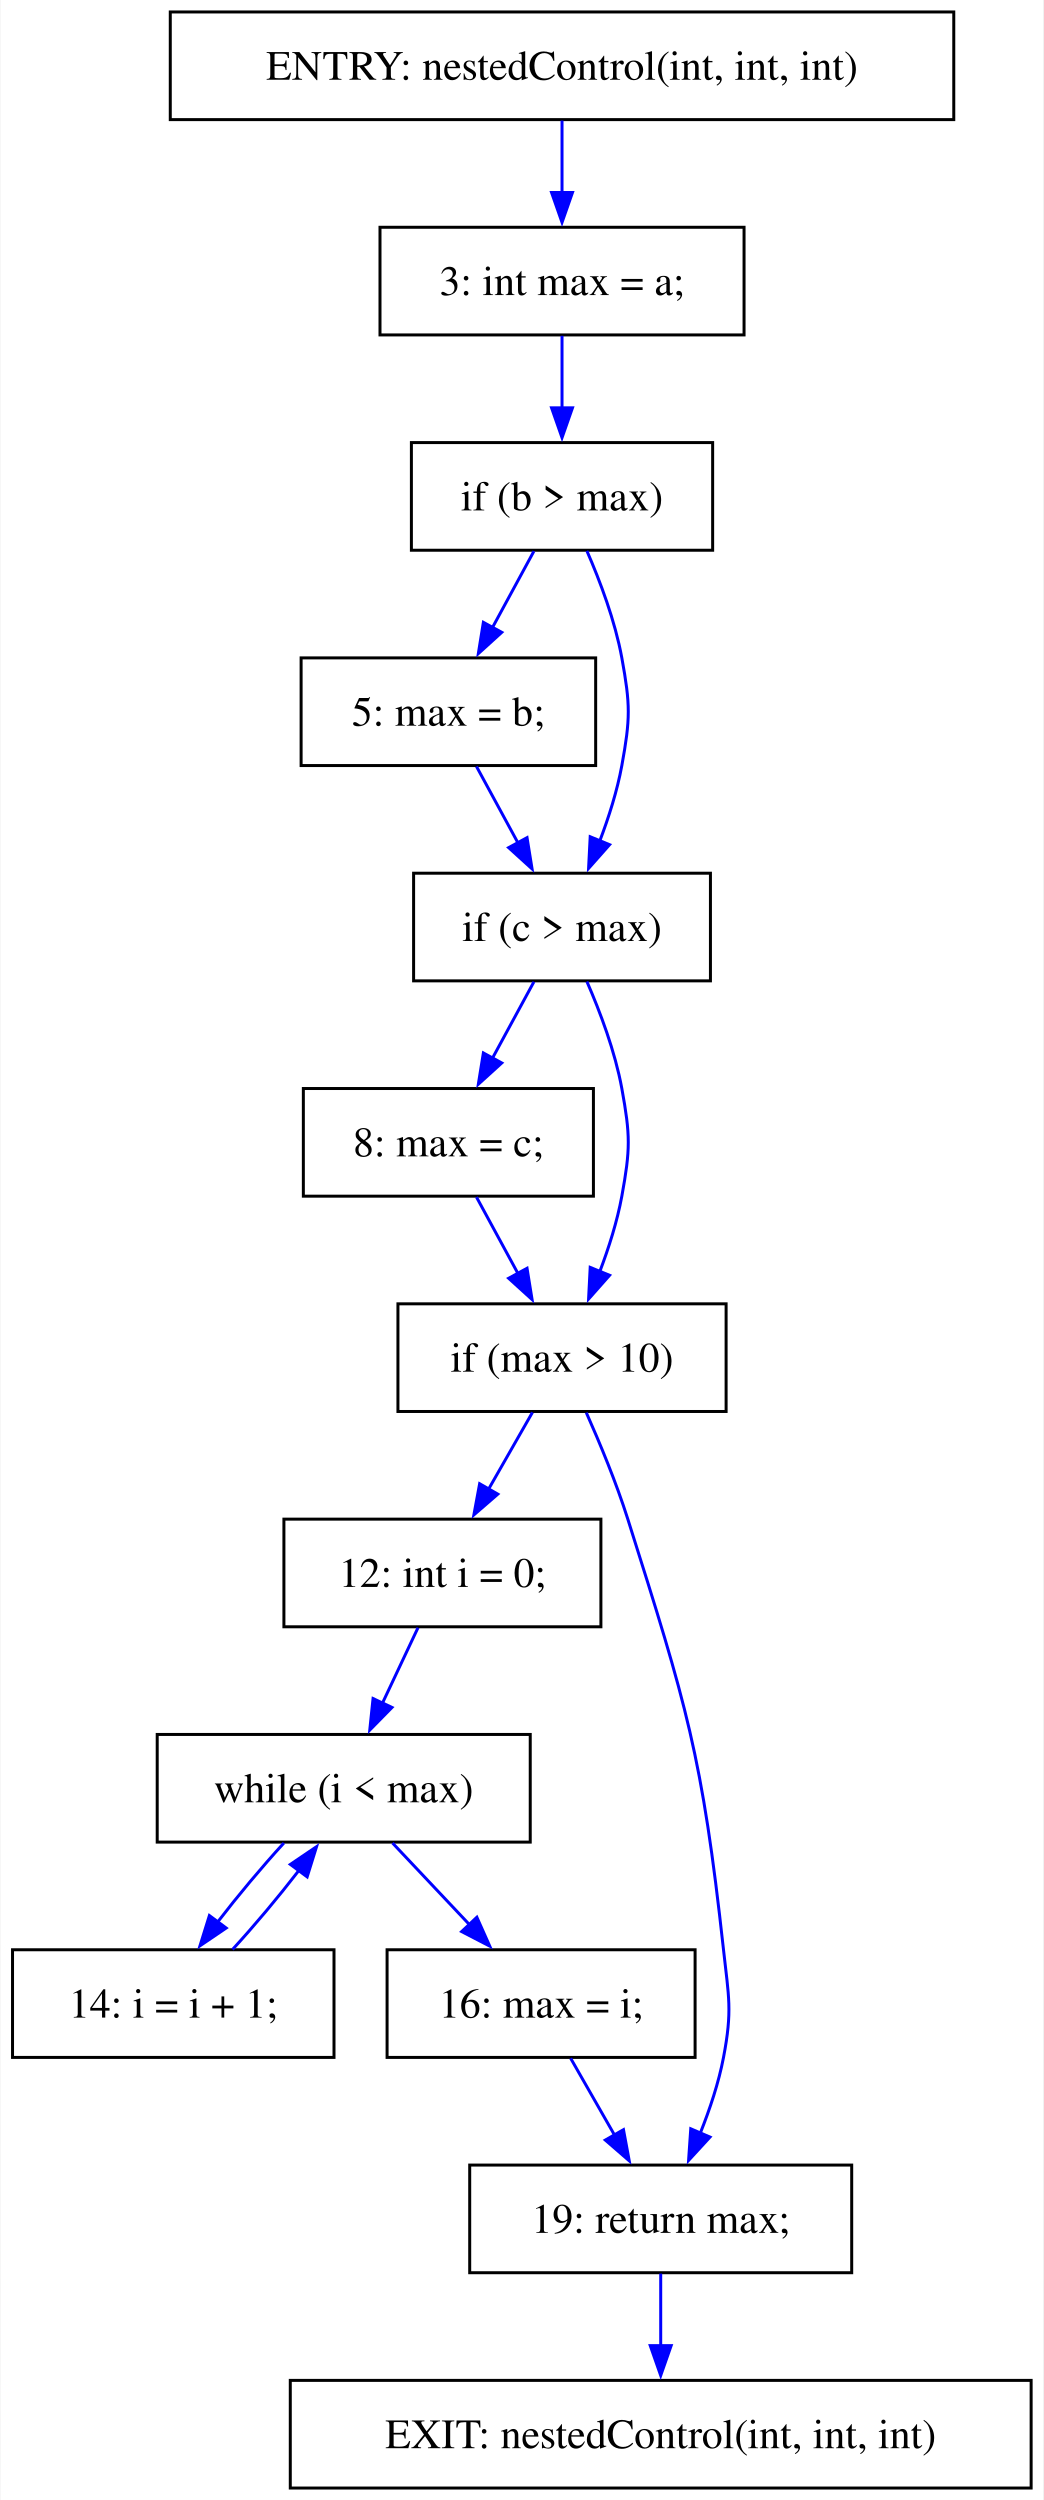
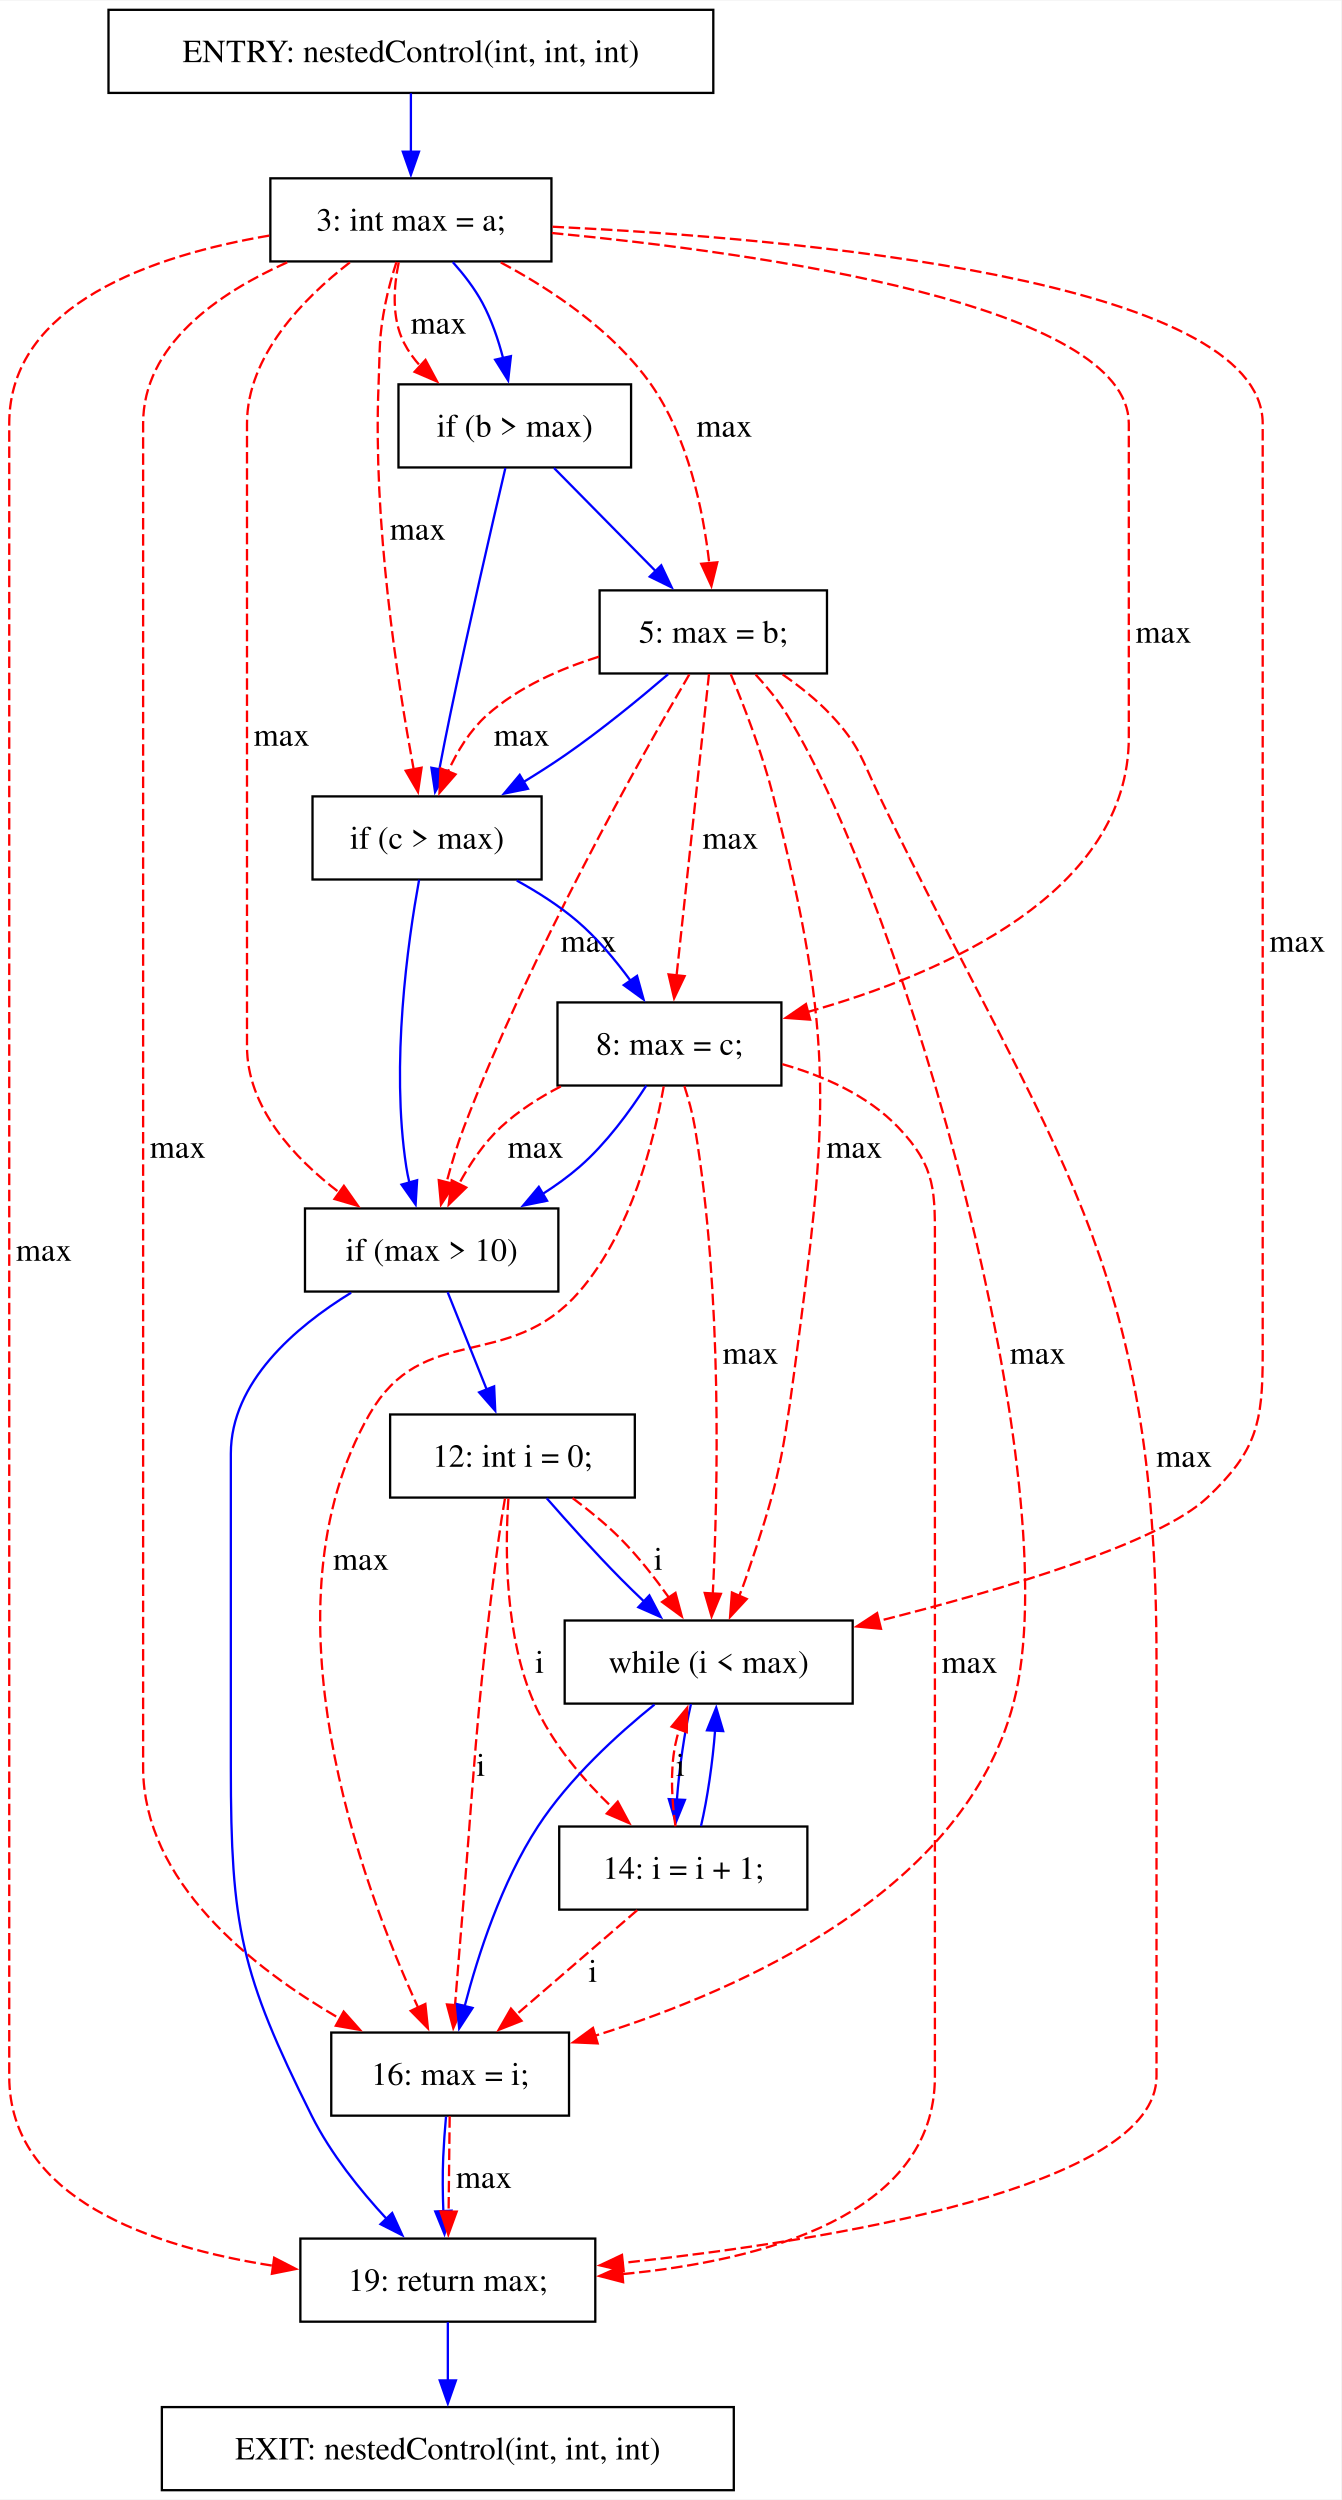
- <svg xmlns="http://www.w3.org/2000/svg" width="349pt" height="836pt" viewBox="0.00 0.00 348.62 836.00">
-   <g id="graph0" class="graph" transform="scale(1 1) rotate(0) translate(4 832)">
-     <polygon fill="white" stroke="none" points="-4,4 -4,-832 344.62,-832 344.62,4 -4,4" />
+ <svg xmlns="http://www.w3.org/2000/svg" width="581pt" height="1083pt" viewBox="0.00 0.00 581.00 1082.50">
+   <g id="graph0" class="graph" transform="scale(1 1) rotate(0) translate(4 1078.5)">
+     <polygon fill="white" stroke="none" points="-4,4 -4,-1078.5 577,-1078.5 577,4 -4,4" />
    <g id="node1" class="node">
-       <polygon fill="none" stroke="black" points="314.75,-828 52.75,-828 52.75,-792 314.75,-792 314.75,-828" />
-       <text text-anchor="middle" x="183.75" y="-805.33" font-family="Times,serif" font-size="14.00">ENTRY: nestedControl(int, int, int)</text>
+       <polygon fill="none" stroke="black" points="305,-1074.5 43,-1074.5 43,-1038.5 305,-1038.5 305,-1074.5" />
+       <text text-anchor="middle" x="174" y="-1051.83" font-family="Times,serif" font-size="14.00">ENTRY: nestedControl(int, int, int)</text>
    </g>
    <g id="node3" class="node">
-       <polygon fill="none" stroke="black" points="244.62,-756 122.88,-756 122.88,-720 244.62,-720 244.62,-756" />
-       <text text-anchor="middle" x="183.75" y="-733.33" font-family="Times,serif" font-size="14.00">3: int max = a;</text>
+       <polygon fill="none" stroke="black" points="234.88,-1001.5 113.12,-1001.5 113.12,-965.5 234.88,-965.5 234.88,-1001.5" />
+       <text text-anchor="middle" x="174" y="-978.83" font-family="Times,serif" font-size="14.00">3: int max = a;</text>
    </g>
    <g id="edge5" class="edge">
-       <path fill="none" stroke="blue" d="M183.75,-791.7C183.75,-784.41 183.75,-775.73 183.75,-767.54" />
-       <polygon fill="blue" stroke="blue" points="187.25,-767.62 183.75,-757.62 180.25,-767.62 187.25,-767.62" />
+       <path fill="none" stroke="blue" d="M174,-1038.31C174,-1030.73 174,-1021.6 174,-1013.04" />
+       <polygon fill="blue" stroke="blue" points="177.5,-1013.04 174,-1003.04 170.5,-1013.04 177.5,-1013.04" />
    </g>
    <g id="node2" class="node">
-       <polygon fill="none" stroke="black" points="340.62,-36 92.88,-36 92.88,0 340.62,0 340.62,-36" />
-       <text text-anchor="middle" x="216.75" y="-13.32" font-family="Times,serif" font-size="14.00">EXIT: nestedControl(int, int, int)</text>
+       <polygon fill="none" stroke="black" points="313.88,-36 66.12,-36 66.12,0 313.88,0 313.88,-36" />
+       <text text-anchor="middle" x="190" y="-13.32" font-family="Times,serif" font-size="14.00">EXIT: nestedControl(int, int, int)</text>
    </g>
    <g id="node4" class="node">
-       <polygon fill="none" stroke="black" points="234.12,-684 133.38,-684 133.38,-648 234.12,-648 234.12,-684" />
-       <text text-anchor="middle" x="183.75" y="-661.33" font-family="Times,serif" font-size="14.00">if (b &gt; max)</text>
+       <polygon fill="none" stroke="black" points="269.38,-912.25 168.62,-912.25 168.62,-876.25 269.38,-876.25 269.38,-912.25" />
+       <text text-anchor="middle" x="219" y="-889.58" font-family="Times,serif" font-size="14.00">if (b &gt; max)</text>
    </g>
    <g id="edge6" class="edge">
-       <path fill="none" stroke="blue" d="M183.75,-719.7C183.75,-712.41 183.75,-703.73 183.75,-695.54" />
-       <polygon fill="blue" stroke="blue" points="187.25,-695.62 183.75,-685.62 180.25,-695.62 187.25,-695.62" />
+       <path fill="none" stroke="blue" d="M192.16,-965.19C196.9,-959.89 201.62,-953.79 205,-947.5 208.94,-940.16 211.84,-931.64 213.93,-923.63" />
+       <polygon fill="blue" stroke="blue" points="217.33,-924.47 216.13,-913.94 210.5,-922.92 217.33,-924.47" />
+     </g>
+     <g id="edge17" class="edge">
+       <path fill="none" stroke="red" stroke-dasharray="5,2" d="M168.74,-965.12C166.53,-954.5 165.56,-940.94 171,-930.25 172.89,-926.54 175.37,-923.13 178.22,-920.01" />
+       <polygon fill="red" stroke="red" points="180.33,-922.83 185.33,-913.49 175.6,-917.67 180.33,-922.83" />
+       <text text-anchor="middle" x="186" y="-934.2" font-family="Times,serif" font-size="14.00">max</text>
    </g>
    <g id="node5" class="node">
-       <polygon fill="none" stroke="black" points="195,-612 96.5,-612 96.5,-576 195,-576 195,-612" />
-       <text text-anchor="middle" x="145.75" y="-589.33" font-family="Times,serif" font-size="14.00">5: max = b;</text>
+       <polygon fill="none" stroke="black" points="354.25,-823 255.75,-823 255.75,-787 354.25,-787 354.25,-823" />
+       <text text-anchor="middle" x="305" y="-800.33" font-family="Times,serif" font-size="14.00">5: max = b;</text>
+     </g>
+     <g id="edge18" class="edge">
+       <path fill="none" stroke="red" stroke-dasharray="5,2" d="M212.94,-965.04C235.14,-953.18 261.71,-935.42 278,-912.25 294.15,-889.29 300.65,-857.51 303.26,-834.71" />
+       <polygon fill="red" stroke="red" points="306.73,-835.17 304.18,-824.89 299.76,-834.52 306.73,-835.17" />
+       <text text-anchor="middle" x="309.79" y="-889.58" font-family="Times,serif" font-size="14.00">max</text>
+     </g>
+     <g id="node6" class="node">
+       <polygon fill="none" stroke="black" points="230.62,-733.75 131.38,-733.75 131.38,-697.75 230.62,-697.75 230.62,-733.75" />
+       <text text-anchor="middle" x="181" y="-711.08" font-family="Times,serif" font-size="14.00">if (c &gt; max)</text>
+     </g>
+     <g id="edge19" class="edge">
+       <path fill="none" stroke="red" stroke-dasharray="5,2" d="M167.75,-965.25C165.95,-959.65 164.16,-953.37 163,-947.5 159.96,-932.07 160.67,-927.96 160,-912.25 157.47,-852.7 168.16,-783.44 175.21,-745.41" />
+       <polygon fill="red" stroke="red" points="178.63,-746.18 177.07,-735.7 171.75,-744.87 178.63,-746.18" />
+       <text text-anchor="middle" x="176.97" y="-844.95" font-family="Times,serif" font-size="14.00">max</text>
+     </g>
+     <g id="node7" class="node">
+       <polygon fill="none" stroke="black" points="334.5,-644.5 237.5,-644.5 237.5,-608.5 334.5,-608.5 334.5,-644.5" />
+       <text text-anchor="middle" x="286" y="-621.83" font-family="Times,serif" font-size="14.00">8: max = c;</text>
+     </g>
+     <g id="edge20" class="edge">
+       <path fill="none" stroke="red" stroke-dasharray="5,2" d="M235.07,-977.81C325.64,-969.16 485,-946.63 485,-895.25 485,-895.25 485,-895.25 485,-759.38 485,-691.92 404.56,-656.93 345.97,-640.39" />
+       <polygon fill="red" stroke="red" points="346.96,-637.04 336.4,-637.81 345.14,-643.8 346.96,-637.04" />
+       <text text-anchor="middle" x="500" y="-800.33" font-family="Times,serif" font-size="14.00">max</text>
+     </g>
+     <g id="node8" class="node">
+       <polygon fill="none" stroke="black" points="237.88,-555.25 128.12,-555.25 128.12,-519.25 237.88,-519.25 237.88,-555.25" />
+       <text text-anchor="middle" x="183" y="-532.58" font-family="Times,serif" font-size="14.00">if (max &gt; 10)</text>
+     </g>
+     <g id="edge21" class="edge">
+       <path fill="none" stroke="red" stroke-dasharray="5,2" d="M147.56,-965.08C127.38,-949.46 103,-924.54 103,-895.25 103,-895.25 103,-895.25 103,-625.5 103,-599.12 123.11,-577.26 143.16,-562.02" />
+       <polygon fill="red" stroke="red" points="144.97,-565.04 151.07,-556.37 140.9,-559.34 144.97,-565.04" />
+       <text text-anchor="middle" x="118" y="-755.7" font-family="Times,serif" font-size="14.00">max</text>
+     </g>
+     <g id="node10" class="node">
+       <polygon fill="none" stroke="black" points="365.38,-376.75 240.62,-376.75 240.62,-340.75 365.38,-340.75 365.38,-376.75" />
+       <text text-anchor="middle" x="303" y="-354.07" font-family="Times,serif" font-size="14.00">while (i &lt; max)</text>
+     </g>
+     <g id="edge22" class="edge">
+       <path fill="none" stroke="red" stroke-dasharray="5,2" d="M235.35,-980.54C340.27,-975.51 543,-957.71 543,-895.25 543,-895.25 543,-895.25 543,-491.62 543,-462.23 540.37,-450.18 519,-430 498.05,-410.21 430.6,-390.11 376.58,-376.52" />
+       <polygon fill="red" stroke="red" points="377.64,-373.17 367.1,-374.16 375.96,-379.97 377.64,-373.17" />
+       <text text-anchor="middle" x="558" y="-666.45" font-family="Times,serif" font-size="14.00">max</text>
+     </g>
+     <g id="node12" class="node">
+       <polygon fill="none" stroke="black" points="242.5,-198.25 139.5,-198.25 139.5,-162.25 242.5,-162.25 242.5,-198.25" />
+       <text text-anchor="middle" x="191" y="-175.57" font-family="Times,serif" font-size="14.00">16: max = i;</text>
+     </g>
+     <g id="edge23" class="edge">
+       <path fill="none" stroke="red" stroke-dasharray="5,2" d="M120.41,-965.1C90.02,-951.51 58,-929.14 58,-895.25 58,-895.25 58,-895.25 58,-313.12 58,-263.58 105.12,-226.29 143.27,-204.22" />
+       <polygon fill="red" stroke="red" points="144.88,-207.33 151.92,-199.41 141.48,-201.21 144.88,-207.33" />
+       <text text-anchor="middle" x="73" y="-577.2" font-family="Times,serif" font-size="14.00">max</text>
+     </g>
+     <g id="node13" class="node">
+       <polygon fill="none" stroke="black" points="253.88,-109 126.12,-109 126.12,-73 253.88,-73 253.88,-109" />
+       <text text-anchor="middle" x="190" y="-86.33" font-family="Times,serif" font-size="14.00">19: return max;</text>
+     </g>
+     <g id="edge24" class="edge">
+       <path fill="none" stroke="red" stroke-dasharray="5,2" d="M112.65,-976.69C62.56,-968.16 0,-947.12 0,-895.25 0,-895.25 0,-895.25 0,-179.25 0,-126.39 61.49,-105.43 114.51,-97.19" />
+       <polygon fill="red" stroke="red" points="114.76,-100.69 124.18,-95.83 113.79,-93.76 114.76,-100.69" />
+       <text text-anchor="middle" x="15" y="-532.58" font-family="Times,serif" font-size="14.00">max</text>
    </g>
    <g id="edge1" class="edge">
-       <path fill="none" stroke="blue" d="M174.36,-647.7C170.17,-639.98 165.14,-630.71 160.47,-622.11" />
-       <polygon fill="blue" stroke="blue" points="163.6,-620.55 155.76,-613.43 157.45,-623.89 163.6,-620.55" />
-     </g>
-     <g id="node6" class="node">
-       <polygon fill="none" stroke="black" points="233.38,-540 134.12,-540 134.12,-504 233.38,-504 233.38,-540" />
-       <text text-anchor="middle" x="183.75" y="-517.33" font-family="Times,serif" font-size="14.00">if (c &gt; max)</text>
+       <path fill="none" stroke="blue" d="M235.99,-876.01C248.59,-863.23 265.97,-845.59 280.14,-831.22" />
+       <polygon fill="blue" stroke="blue" points="282.45,-833.86 286.98,-824.28 277.47,-828.94 282.45,-833.86" />
    </g>
    <g id="edge8" class="edge">
-       <path fill="none" stroke="blue" d="M192.06,-647.79C196.49,-637.63 201.49,-624.38 203.75,-612 206.62,-596.26 206.62,-591.74 203.75,-576 202.21,-567.58 199.41,-558.77 196.38,-550.79" />
-       <polygon fill="blue" stroke="blue" points="199.65,-549.54 192.63,-541.61 193.17,-552.19 199.65,-549.54" />
+       <path fill="none" stroke="blue" d="M214.93,-876C209.31,-852.04 198.98,-807.32 191,-769 189.4,-761.31 187.76,-752.97 186.28,-745.26" />
+       <polygon fill="blue" stroke="blue" points="189.77,-744.86 184.47,-735.68 182.89,-746.16 189.77,-744.86" />
    </g>
    <g id="edge7" class="edge">
-       <path fill="none" stroke="blue" d="M155.14,-575.7C159.33,-567.98 164.36,-558.71 169.03,-550.11" />
-       <polygon fill="blue" stroke="blue" points="172.05,-551.89 173.74,-541.43 165.9,-548.55 172.05,-551.89" />
-     </g>
-     <g id="node7" class="node">
-       <polygon fill="none" stroke="black" points="194.25,-468 97.25,-468 97.25,-432 194.25,-432 194.25,-468" />
-       <text text-anchor="middle" x="145.75" y="-445.32" font-family="Times,serif" font-size="14.00">8: max = c;</text>
+       <path fill="none" stroke="blue" d="M285.45,-786.69C273.09,-776.09 256.56,-762.54 241,-751.75 235.21,-747.74 228.94,-743.73 222.71,-739.94" />
+       <polygon fill="blue" stroke="blue" points="224.71,-737.06 214.33,-734.96 221.14,-743.08 224.71,-737.06" />
+     </g>
+     <g id="edge25" class="edge">
+       <path fill="none" stroke="red" stroke-dasharray="5,2" d="M255.48,-794.29C238.6,-789.04 220.58,-781.05 207,-769 199.57,-762.4 194.01,-753.18 189.99,-744.33" />
+       <polygon fill="red" stroke="red" points="193.34,-743.29 186.38,-735.31 186.84,-745.89 193.34,-743.29" />
+       <text text-anchor="middle" x="222" y="-755.7" font-family="Times,serif" font-size="14.00">max</text>
+     </g>
+     <g id="edge26" class="edge">
+       <path fill="none" stroke="red" stroke-dasharray="5,2" d="M303.14,-786.76C299.87,-756.31 293.02,-692.76 289.05,-655.8" />
+       <polygon fill="red" stroke="red" points="292.58,-655.89 288.03,-646.32 285.62,-656.64 292.58,-655.89" />
+       <text text-anchor="middle" x="312.39" y="-711.08" font-family="Times,serif" font-size="14.00">max</text>
+     </g>
+     <g id="edge27" class="edge">
+       <path fill="none" stroke="red" stroke-dasharray="5,2" d="M294.61,-786.57C273.69,-750.87 225.99,-666.36 197,-590.5 194.07,-582.84 191.51,-574.32 189.41,-566.43" />
+       <polygon fill="red" stroke="red" points="192.86,-565.79 187.04,-556.94 186.07,-567.49 192.86,-565.79" />
+       <text text-anchor="middle" x="250.96" y="-666.45" font-family="Times,serif" font-size="14.00">max</text>
+     </g>
+     <g id="edge28" class="edge">
+       <path fill="none" stroke="red" stroke-dasharray="5,2" d="M312.56,-786.71C318.41,-772.69 326.28,-752.27 331,-733.75 358.43,-626.12 354.58,-594.11 340,-484 334.65,-443.6 332.2,-433.3 319,-394.75 318.17,-392.34 317.24,-389.86 316.24,-387.4" />
+       <polygon fill="red" stroke="red" points="319.48,-386.07 312.27,-378.31 313.07,-388.87 319.48,-386.07" />
+       <text text-anchor="middle" x="366.07" y="-577.2" font-family="Times,serif" font-size="14.00">max</text>
+     </g>
+     <g id="edge29" class="edge">
+       <path fill="none" stroke="red" stroke-dasharray="5,2" d="M323.34,-786.53C328.23,-781.23 333.2,-775.17 337,-769 388.22,-685.89 459.91,-435.14 435,-340.75 413.73,-260.15 318.81,-217.23 253.83,-196.88" />
+       <polygon fill="red" stroke="red" points="254.9,-193.55 244.32,-194.01 252.88,-200.25 254.9,-193.55" />
+       <text text-anchor="middle" x="445.53" y="-487.95" font-family="Times,serif" font-size="14.00">max</text>
+     </g>
+     <g id="edge30" class="edge">
+       <path fill="none" stroke="red" stroke-dasharray="5,2" d="M335.04,-786.56C342.4,-781.47 349.9,-775.5 356,-769 368.47,-755.7 369.08,-750.17 377,-733.75 452.86,-576.53 497,-534.32 497,-359.75 497,-359.75 497,-359.75 497,-179.25 497,-131.29 356.64,-108.3 265.74,-98.44" />
+       <polygon fill="red" stroke="red" points="266.17,-94.96 255.86,-97.4 265.44,-101.92 266.17,-94.96" />
+       <text text-anchor="middle" x="508.97" y="-443.32" font-family="Times,serif" font-size="14.00">max</text>
    </g>
    <g id="edge2" class="edge">
-       <path fill="none" stroke="blue" d="M174.36,-503.7C170.17,-495.98 165.14,-486.71 160.47,-478.11" />
-       <polygon fill="blue" stroke="blue" points="163.6,-476.55 155.76,-469.43 157.45,-479.89 163.6,-476.55" />
-     </g>
-     <g id="node8" class="node">
-       <polygon fill="none" stroke="black" points="238.62,-396 128.88,-396 128.88,-360 238.62,-360 238.62,-396" />
-       <text text-anchor="middle" x="183.75" y="-373.32" font-family="Times,serif" font-size="14.00">if (max &gt; 10)</text>
+       <path fill="none" stroke="blue" d="M219.86,-697.3C228.92,-692.31 238.2,-686.4 246,-679.75 254.68,-672.35 262.68,-662.77 269.2,-653.84" />
+       <polygon fill="blue" stroke="blue" points="271.97,-655.99 274.8,-645.78 266.22,-652 271.97,-655.99" />
    </g>
    <g id="edge10" class="edge">
-       <path fill="none" stroke="blue" d="M192.06,-503.79C196.49,-493.63 201.49,-480.38 203.75,-468 206.62,-452.26 206.62,-447.74 203.75,-432 202.21,-423.58 199.41,-414.77 196.38,-406.79" />
-       <polygon fill="blue" stroke="blue" points="199.65,-405.54 192.63,-397.61 193.17,-408.19 199.65,-405.54" />
+       <path fill="none" stroke="blue" d="M177.56,-697.66C172.7,-670.95 165.17,-617.78 172,-573.25 172.34,-571.03 172.8,-568.76 173.33,-566.49" />
+       <polygon fill="blue" stroke="blue" points="176.69,-567.48 176.04,-556.91 169.95,-565.58 176.69,-567.48" />
    </g>
    <g id="edge9" class="edge">
-       <path fill="none" stroke="blue" d="M155.14,-431.7C159.33,-423.98 164.36,-414.71 169.03,-406.11" />
-       <polygon fill="blue" stroke="blue" points="172.05,-407.89 173.74,-397.43 165.9,-404.55 172.05,-407.89" />
+       <path fill="none" stroke="blue" d="M275.99,-608.47C268.9,-597.46 258.62,-583.34 247,-573.25 242.1,-568.99 236.6,-565.04 230.93,-561.44" />
+       <polygon fill="blue" stroke="blue" points="232.99,-558.59 222.61,-556.49 229.41,-564.61 232.99,-558.59" />
+     </g>
+     <g id="edge31" class="edge">
+       <path fill="none" stroke="red" stroke-dasharray="5,2" d="M238.95,-608.12C229.69,-603.33 220.52,-597.48 213,-590.5 205.59,-583.62 199.5,-574.48 194.78,-565.78" />
+       <polygon fill="red" stroke="red" points="197.97,-564.32 190.39,-556.91 191.69,-567.42 197.97,-564.32" />
+       <text text-anchor="middle" x="228" y="-577.2" font-family="Times,serif" font-size="14.00">max</text>
+     </g>
+     <g id="edge32" class="edge">
+       <path fill="none" stroke="red" stroke-dasharray="5,2" d="M292.46,-608.29C294.27,-602.69 296.02,-596.41 297,-590.5 309,-518.57 306.97,-432.31 304.79,-388.44" />
+       <polygon fill="red" stroke="red" points="308.29,-388.29 304.26,-378.5 301.3,-388.67 308.29,-388.29" />
+       <text text-anchor="middle" x="321.1" y="-487.95" font-family="Times,serif" font-size="14.00">max</text>
+     </g>
+     <g id="edge33" class="edge">
+       <path fill="none" stroke="red" stroke-dasharray="5,2" d="M283.52,-608.12C279.48,-585.34 269.52,-545.24 247,-519.25 216.31,-483.84 179.31,-506.65 156,-466 108.12,-382.5 152.47,-262.8 177.09,-209.13" />
+       <polygon fill="red" stroke="red" points="180.26,-210.63 181.36,-200.09 173.93,-207.64 180.26,-210.63" />
+       <text text-anchor="middle" x="152.36" y="-398.7" font-family="Times,serif" font-size="14.00">max</text>
+     </g>
+     <g id="edge34" class="edge">
+       <path fill="none" stroke="red" stroke-dasharray="5,2" d="M334.88,-617.76C352.72,-612.69 371.76,-604.32 385,-590.5 401.8,-572.96 401,-562.54 401,-538.25 401,-538.25 401,-538.25 401,-179.25 401,-118.7 325.89,-99.35 265.29,-93.58" />
+       <polygon fill="red" stroke="red" points="265.93,-90.12 255.67,-92.78 265.35,-97.1 265.93,-90.12" />
+       <text text-anchor="middle" x="416" y="-354.07" font-family="Times,serif" font-size="14.00">max</text>
    </g>
    <g id="node9" class="node">
-       <polygon fill="none" stroke="black" points="196.75,-324 90.75,-324 90.75,-288 196.75,-288 196.75,-324" />
-       <text text-anchor="middle" x="143.75" y="-301.32" font-family="Times,serif" font-size="14.00">12: int i = 0;</text>
+       <polygon fill="none" stroke="black" points="271,-466 165,-466 165,-430 271,-430 271,-466" />
+       <text text-anchor="middle" x="218" y="-443.32" font-family="Times,serif" font-size="14.00">12: int i = 0;</text>
    </g>
    <g id="edge4" class="edge">
-       <path fill="none" stroke="blue" d="M173.86,-359.7C169.41,-351.9 164.04,-342.51 159.08,-333.83" />
-       <polygon fill="blue" stroke="blue" points="162.28,-332.36 154.27,-325.42 156.2,-335.84 162.28,-332.36" />
-     </g>
-     <g id="node13" class="node">
-       <polygon fill="none" stroke="black" points="280.62,-108 152.88,-108 152.88,-72 280.62,-72 280.62,-108" />
-       <text text-anchor="middle" x="216.75" y="-85.33" font-family="Times,serif" font-size="14.00">19: return max;</text>
+       <path fill="none" stroke="blue" d="M189.91,-519.01C194.76,-506.94 201.33,-490.56 206.9,-476.67" />
+       <polygon fill="blue" stroke="blue" points="210.06,-478.19 210.54,-467.61 203.56,-475.58 210.06,-478.19" />
    </g>
    <g id="edge15" class="edge">
-       <path fill="none" stroke="blue" d="M191.87,-359.62C196.41,-349.41 201.91,-336.16 205.75,-324 225.5,-261.49 230.6,-245.17 237.75,-180 239.5,-164.1 240.75,-159.72 237.75,-144 236.14,-135.54 233.19,-126.71 230.01,-118.74" />
-       <polygon fill="blue" stroke="blue" points="233.23,-117.36 226.07,-109.56 226.8,-120.13 233.23,-117.36" />
-     </g>
-     <g id="node10" class="node">
-       <polygon fill="none" stroke="black" points="173.12,-252 48.38,-252 48.38,-216 173.12,-216 173.12,-252" />
-       <text text-anchor="middle" x="110.75" y="-229.32" font-family="Times,serif" font-size="14.00">while (i &lt; max)</text>
+       <path fill="none" stroke="blue" d="M148.12,-518.76C123.91,-503.89 96,-480.02 96,-449 96,-449 96,-449 96,-313.12 96,-244.29 100.24,-223.83 131,-162.25 139.21,-145.81 152.01,-129.92 163.58,-117.42" />
+       <polygon fill="blue" stroke="blue" points="165.89,-120.08 170.28,-110.44 160.84,-115.23 165.89,-120.08" />
    </g>
    <g id="edge11" class="edge">
-       <path fill="none" stroke="blue" d="M135.59,-287.7C132,-280.07 127.68,-270.92 123.67,-262.4" />
-       <polygon fill="blue" stroke="blue" points="126.89,-261.03 119.46,-253.47 120.56,-264.01 126.89,-261.03" />
+       <path fill="none" stroke="blue" d="M232.85,-429.69C241.9,-419.33 253.85,-406.03 265,-394.75 268.17,-391.54 271.57,-388.24 274.97,-385.01" />
+       <polygon fill="blue" stroke="blue" points="277.3,-387.62 282.23,-378.24 272.53,-382.5 277.3,-387.62" />
+     </g>
+     <g id="edge36" class="edge">
+       <path fill="none" stroke="red" stroke-dasharray="5,2" d="M244.02,-429.79C251.18,-424.49 258.71,-418.37 265,-412 272.56,-404.35 279.79,-395.1 285.88,-386.52" />
+       <polygon fill="red" stroke="red" points="288.61,-388.72 291.36,-378.49 282.83,-384.77 288.61,-388.72" />
+       <text text-anchor="middle" x="281.16" y="-398.7" font-family="Times,serif" font-size="14.00">i</text>
    </g>
    <g id="node11" class="node">
-       <polygon fill="none" stroke="black" points="107.5,-180 0,-180 0,-144 107.5,-144 107.5,-180" />
-       <text text-anchor="middle" x="53.75" y="-157.32" font-family="Times,serif" font-size="14.00">14: i = i + 1;</text>
+       <polygon fill="none" stroke="black" points="345.75,-287.5 238.25,-287.5 238.25,-251.5 345.75,-251.5 345.75,-287.5" />
+       <text text-anchor="middle" x="292" y="-264.82" font-family="Times,serif" font-size="14.00">14: i = i + 1;</text>
+     </g>
+     <g id="edge37" class="edge">
+       <path fill="none" stroke="red" stroke-dasharray="5,2" d="M216.24,-429.6C214.76,-407.83 214.63,-369.89 227.5,-340.75 235.13,-323.48 248.76,-307.66 261.53,-295.42" />
+       <polygon fill="red" stroke="red" points="263.6,-298.27 268.61,-288.94 258.87,-293.11 263.6,-298.27" />
+       <text text-anchor="middle" x="229.75" y="-354.07" font-family="Times,serif" font-size="14.00">i</text>
+     </g>
+     <g id="edge38" class="edge">
+       <path fill="none" stroke="red" stroke-dasharray="5,2" d="M214.75,-429.59C213.78,-423.99 212.76,-417.74 212,-412 201.48,-333 201.82,-312.9 195,-233.5 194.35,-225.89 193.69,-217.64 193.11,-210" />
+       <polygon fill="red" stroke="red" points="196.61,-209.89 192.37,-200.18 189.63,-210.42 196.61,-209.89" />
+       <text text-anchor="middle" x="204.27" y="-309.45" font-family="Times,serif" font-size="14.00">i</text>
    </g>
    <g id="edge3" class="edge">
-       <path fill="none" stroke="blue" d="M90.74,-215.7C83.43,-207.73 75.38,-198.1 68.58,-189.26" />
-       <polygon fill="blue" stroke="blue" points="71.45,-187.27 62.68,-181.32 65.83,-191.44 71.45,-187.27" />
-     </g>
-     <g id="node12" class="node">
-       <polygon fill="none" stroke="black" points="228.25,-180 125.25,-180 125.25,-144 228.25,-144 228.25,-180" />
-       <text text-anchor="middle" x="176.75" y="-157.32" font-family="Times,serif" font-size="14.00">16: max = i;</text>
+       <path fill="none" stroke="blue" d="M295.32,-340.51C292.55,-328.68 290.24,-312.7 289.22,-299" />
+       <polygon fill="blue" stroke="blue" points="292.72,-299.03 288.74,-289.21 285.73,-299.37 292.72,-299.03" />
    </g>
    <g id="edge12" class="edge">
-       <path fill="none" stroke="blue" d="M127.06,-215.7C134.82,-207.47 144.24,-197.48 152.78,-188.42" />
-       <polygon fill="blue" stroke="blue" points="155.27,-190.88 159.58,-181.21 150.18,-186.08 155.27,-190.88" />
+       <path fill="none" stroke="blue" d="M279.53,-340.35C263.4,-327.34 242.54,-308.28 229,-287.5 213.32,-263.43 203.13,-232.07 197.29,-209.67" />
+       <polygon fill="blue" stroke="blue" points="200.71,-208.9 194.92,-200.03 193.91,-210.58 200.71,-208.9" />
    </g>
    <g id="edge13" class="edge">
-       <path fill="none" stroke="blue" d="M73.57,-180.1C80.87,-188.04 88.93,-197.67 95.75,-206.51" />
-       <polygon fill="blue" stroke="blue" points="92.9,-208.54 101.67,-214.48 98.52,-204.37 92.9,-208.54" />
+       <path fill="none" stroke="blue" d="M299.67,-287.7C302.45,-299.52 304.75,-315.5 305.78,-329.21" />
+       <polygon fill="blue" stroke="blue" points="302.27,-329.18 306.26,-339 309.27,-328.84 302.27,-329.18" />
+     </g>
+     <g id="edge39" class="edge">
+       <path fill="none" stroke="red" stroke-dasharray="5,2" d="M288.62,-287.59C287.13,-297.87 286.19,-311.16 288.5,-322.75 288.96,-325.07 289.58,-327.43 290.3,-329.76" />
+       <polygon fill="red" stroke="red" points="286.95,-330.79 293.7,-338.95 293.51,-328.36 286.95,-330.79" />
+       <text text-anchor="middle" x="290.75" y="-309.45" font-family="Times,serif" font-size="14.00">i</text>
+     </g>
+     <g id="edge40" class="edge">
+       <path fill="none" stroke="red" stroke-dasharray="5,2" d="M272.05,-251.26C256.97,-238.24 236.07,-220.18 219.27,-205.67" />
+       <polygon fill="red" stroke="red" points="221.91,-203.33 212.06,-199.44 217.34,-208.63 221.91,-203.33" />
+       <text text-anchor="middle" x="252.8" y="-220.2" font-family="Times,serif" font-size="14.00">i</text>
    </g>
    <g id="edge14" class="edge">
-       <path fill="none" stroke="blue" d="M186.64,-143.7C191.09,-135.9 196.46,-126.51 201.42,-117.83" />
-       <polygon fill="blue" stroke="blue" points="204.3,-119.84 206.23,-109.42 198.22,-116.36 204.3,-119.84" />
+       <path fill="none" stroke="blue" d="M189.21,-161.82C188.71,-156.22 188.25,-149.98 188,-144.25 187.67,-136.63 187.78,-128.39 188.06,-120.75" />
+       <polygon fill="blue" stroke="blue" points="191.55,-121.09 188.55,-110.93 184.56,-120.74 191.55,-121.09" />
+     </g>
+     <g id="edge35" class="edge">
+       <path fill="none" stroke="red" stroke-dasharray="5,2" d="M190.8,-162.01C190.67,-150.18 190.48,-134.2 190.33,-120.5" />
+       <polygon fill="red" stroke="red" points="193.83,-120.67 190.21,-110.72 186.83,-120.75 193.83,-120.67" />
+       <text text-anchor="middle" x="205.59" y="-130.95" font-family="Times,serif" font-size="14.00">max</text>
    </g>
    <g id="edge16" class="edge">
-       <path fill="none" stroke="blue" d="M216.75,-71.7C216.75,-64.41 216.75,-55.73 216.75,-47.54" />
-       <polygon fill="blue" stroke="blue" points="220.25,-47.62 216.75,-37.62 213.25,-47.62 220.25,-47.62" />
+       <path fill="none" stroke="blue" d="M190,-72.81C190,-65.23 190,-56.1 190,-47.54" />
+       <polygon fill="blue" stroke="blue" points="193.5,-47.54 190,-37.54 186.5,-47.54 193.5,-47.54" />
    </g>
  </g>
</svg>
